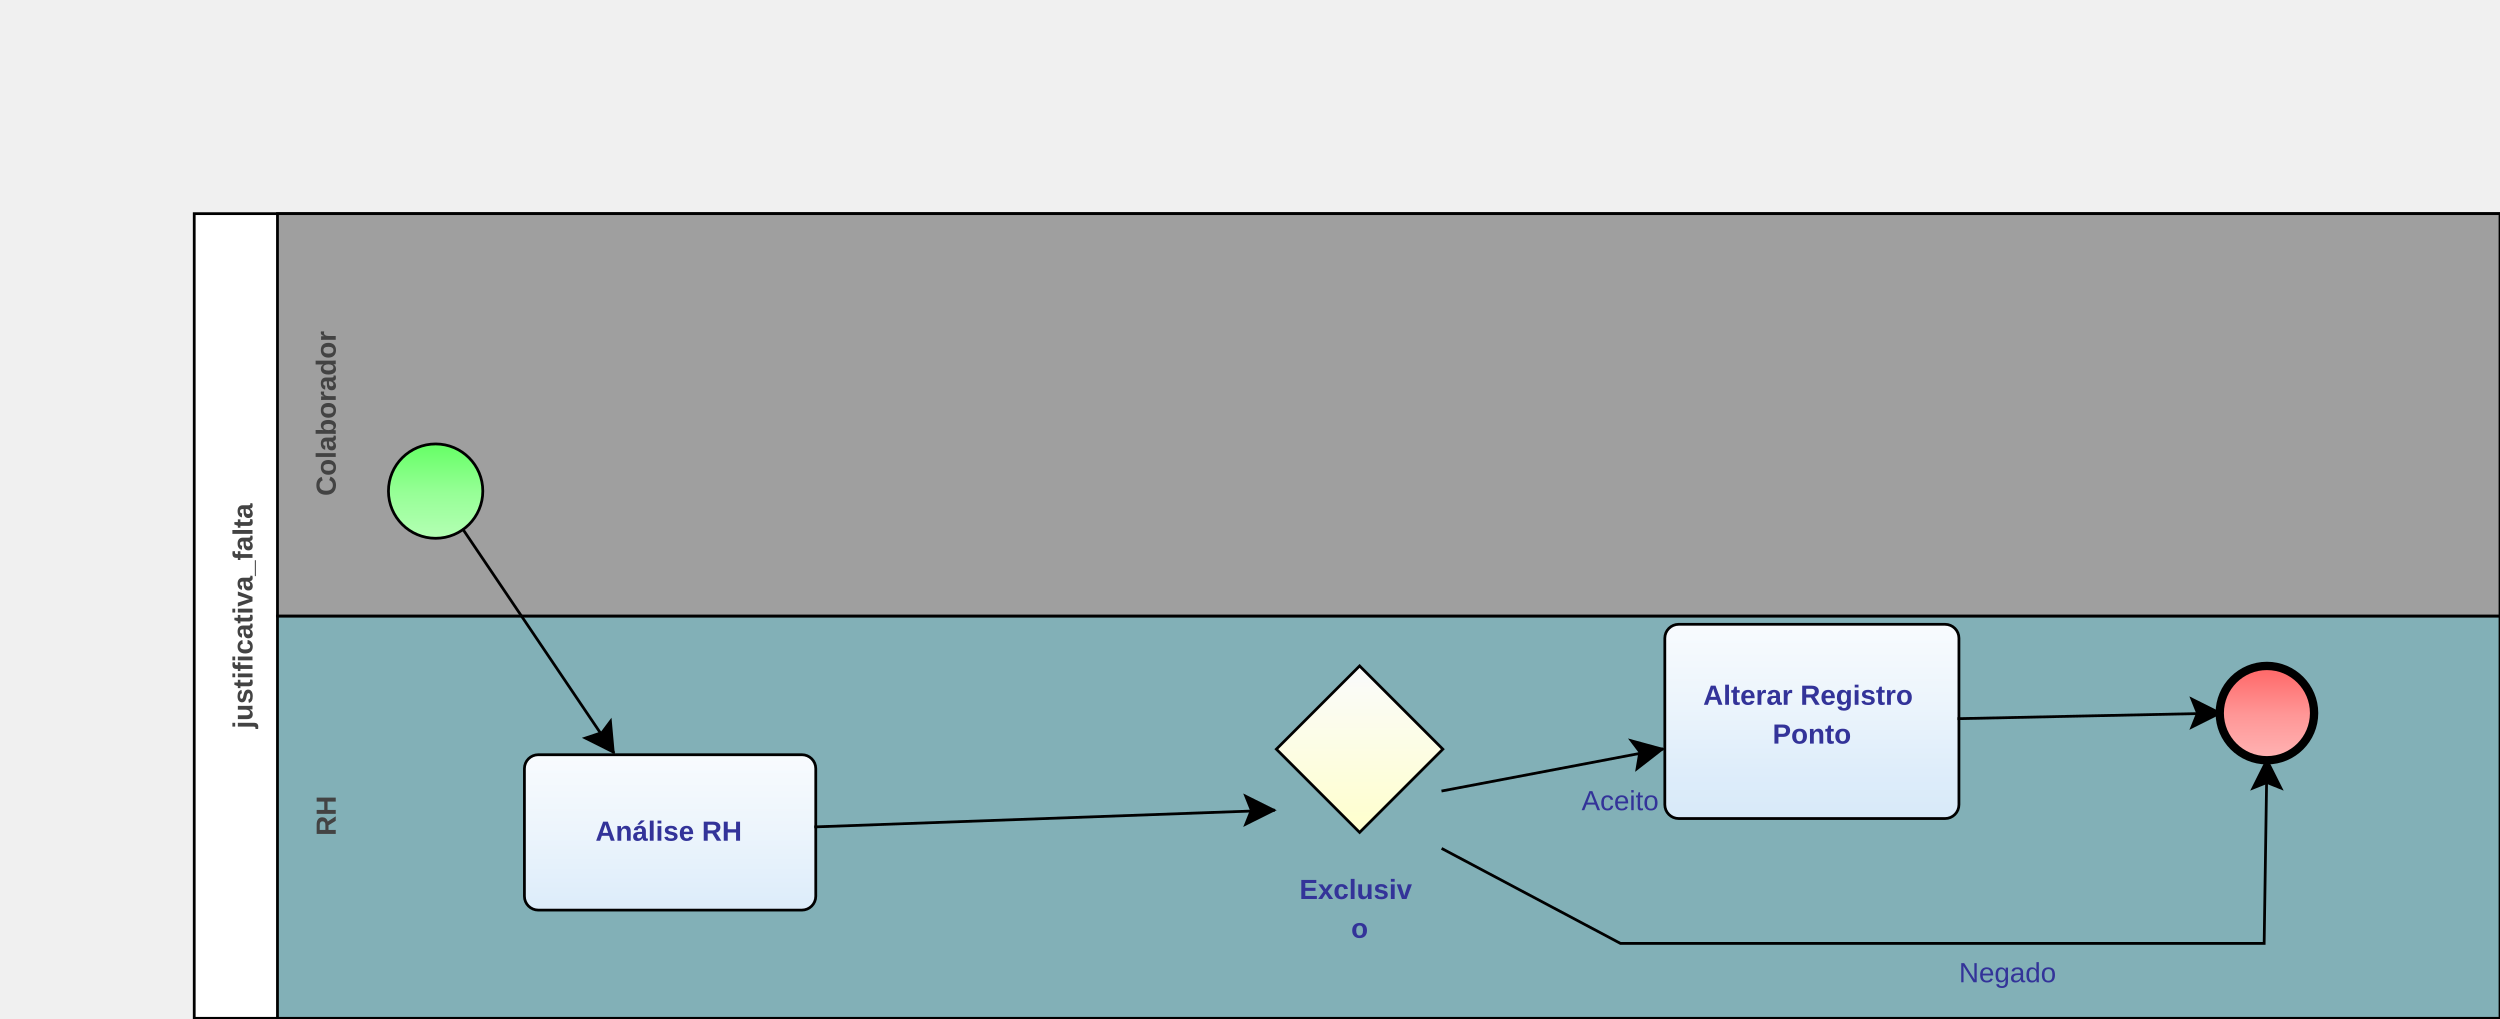
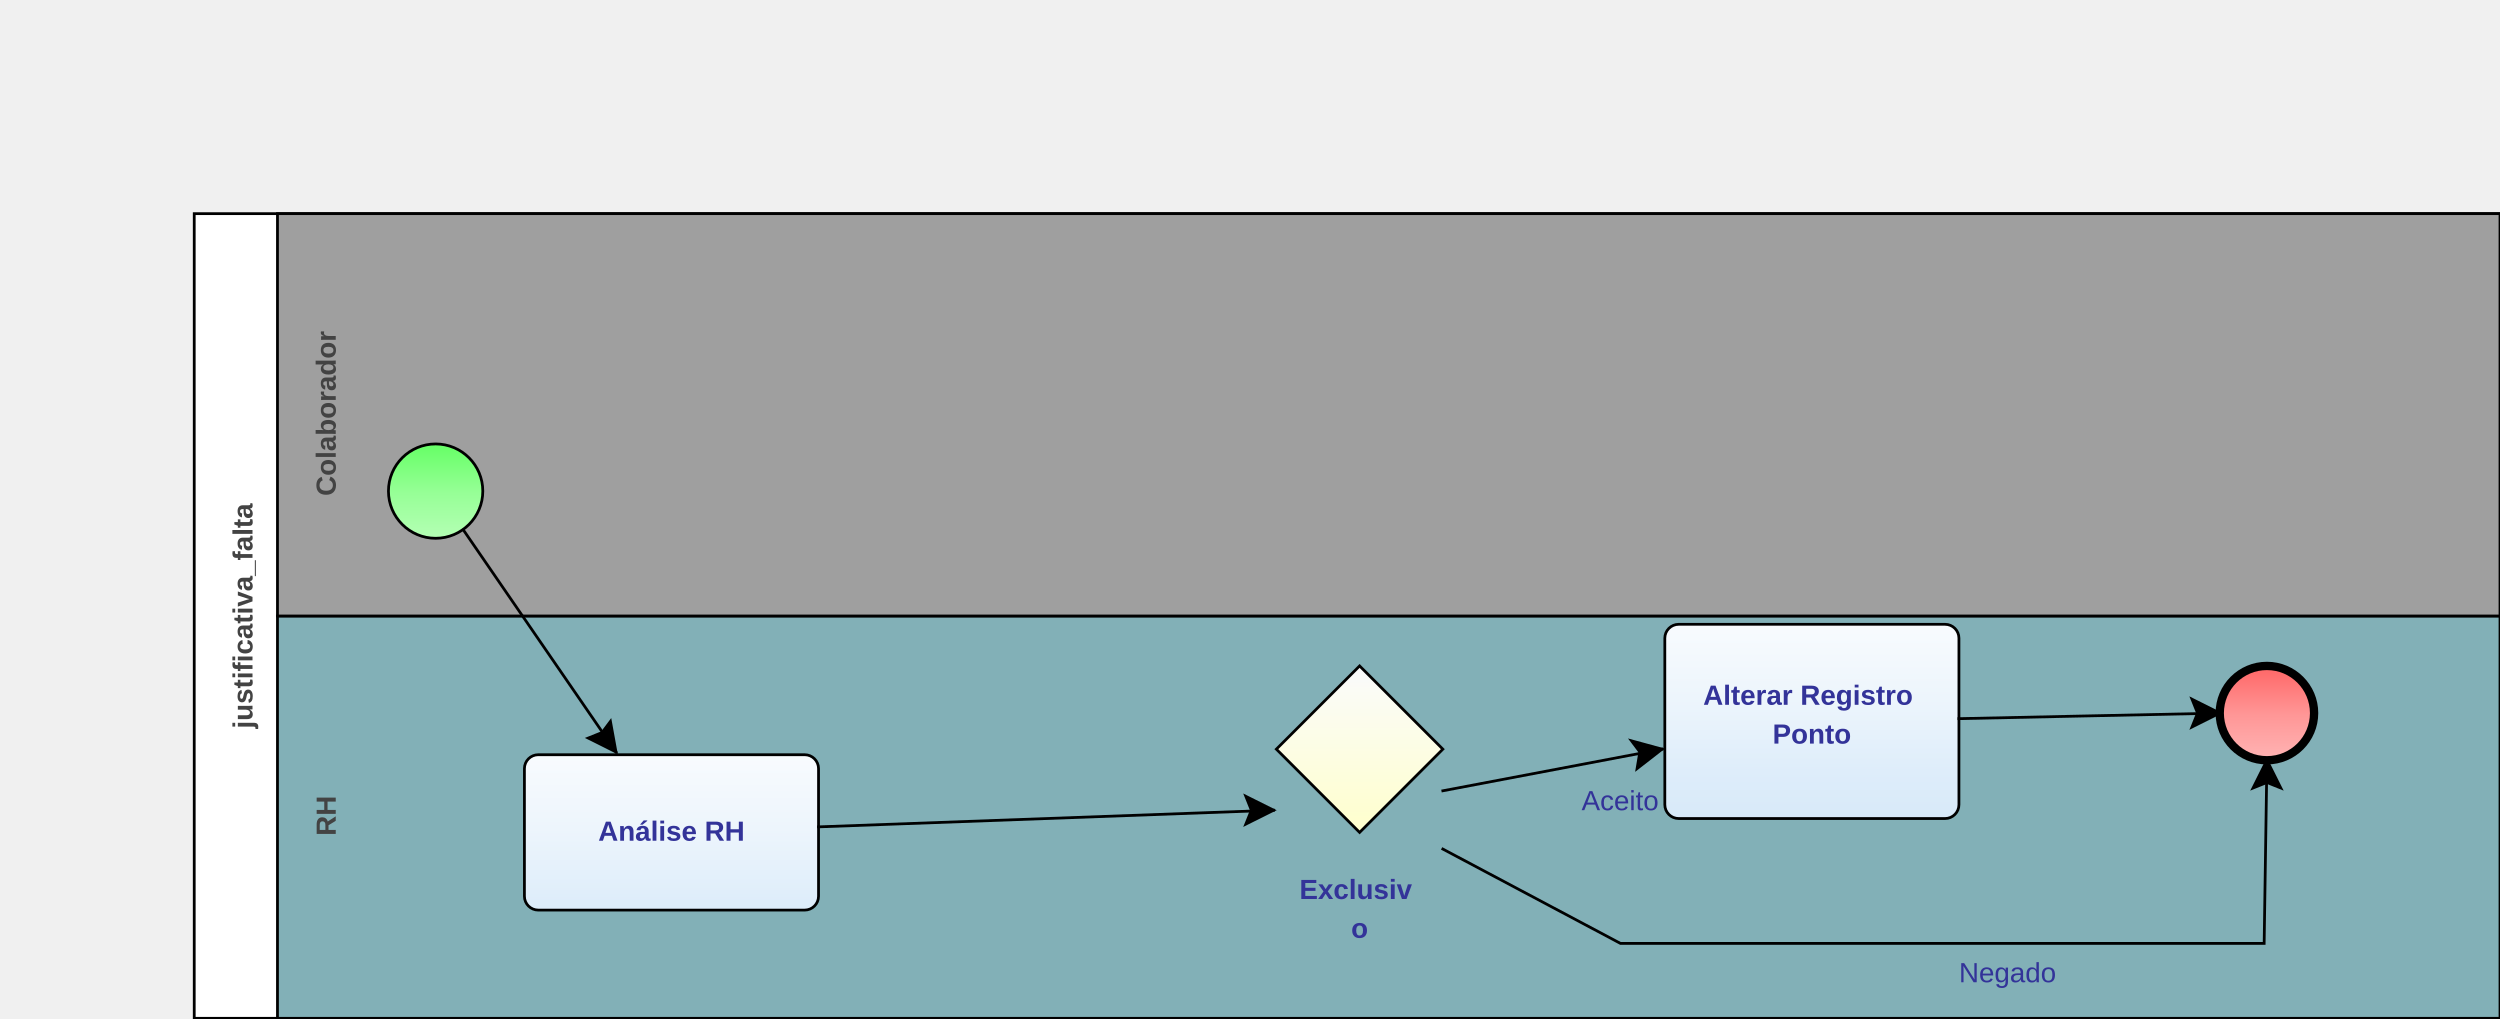
<svg xmlns="http://www.w3.org/2000/svg" xmlns:xlink="http://www.w3.org/1999/xlink" style="stroke-dasharray:none; shape-rendering:auto; font-family:'Arial'; text-rendering:auto; fill-opacity:1; color-interpolation:auto; color-rendering:auto; font-size:12; fill:black; stroke:black; image-rendering:auto; stroke-miterlimit:10; stroke-linecap:square; stroke-linejoin:miter; font-style:normal; stroke-width:1; stroke-dashoffset:0; font-weight:normal; stroke-opacity:1;" contentScriptType="text/ecmascript" preserveAspectRatio="xMidYMid meet" zoomAndPan="magnify" version="1.0" contentStyleType="text/css" xml:xlink="http://www.w3.org/1999/xlink" width="901" height="367">
  <rect x="70" y="77" width="831" height="290" ry="0" rx="0" style="stroke:#000000; fill:#FFFFFF" />
  <rect x="100" y="222" width="801" height="145" ry="0" rx="0" style="stroke:#000000; fill:#82B0B7" />
  <g componentSequence="9">
    <text x="-294" y="107" transform="rotate(270)" text-anchor="middle" style="font-weight:bold;font-size:10px;stroke:none; fill:#434343">
      <tspan dy="14" x="-294">RH</tspan>
    </text>
  </g>
  <rect x="100" y="77" width="801" height="145" ry="0" rx="0" style="stroke:#000000; fill:#9F9F9F" />
  <g componentSequence="2">
    <text x="-149" y="107" transform="rotate(270)" text-anchor="middle" style="font-weight:bold;font-size:10px;stroke:none; fill:#434343">
      <tspan dy="14" x="-149">Colaborador</tspan>
    </text>
  </g>
  <g componentSequence="1">
    <text x="-222" y="77" transform="rotate(270)" text-anchor="middle" style="font-weight:bold;font-size:10px;stroke:none; fill:#434343">
      <tspan dy="14" x="-222">justificativa_falta</tspan>
    </text>
  </g>
  <g sequence="4">
-     <ellipse cx="157" cy="177" rx="17" ry="17" stroke-width="1" style="fill:url(#linearGradient66FF6696FF96B6FFB6_683281771);" stroke="336633" />
+     <ellipse cx="157" cy="177" rx="17" ry="17" stroke-width="1" style="fill:url(#linearGradient66FF6696FF96B6FFB6_2139825424);" stroke="336633" />
  </g>
  <g sequence="12">
-     <polygon points=" 460 270 490 240 520 270 490 300 460 270" style="fill:url(#linearGradientFAFBFCFFFFCC_645785100);" stroke="000000" />
+     <polygon points=" 460 270 490 240 520 270 490 300 460 270" style="fill:url(#linearGradientFAFBFCFFFFCC_1900860561);" stroke="000000" />
  </g>
  <g componentSequence="12">
    <text x="490" y="310" text-anchor="middle" style="font-weight:bold;font-size:10px;stroke:none; fill:#333399">
      <tspan dy="14" x="490">Exclusiv</tspan>
      <tspan dy="14" x="490">o</tspan>
    </text>
  </g>
  <g sequence="14">
-     <rect x="600" y="225" width="106" height="70" ry="5" rx="5" style="fill:url(#linearGradientF8FBFEEDF5FCDEEDFAD4E7F8E2E5E9_574776859);" stroke="191970" />
+     <rect x="600" y="225" width="106" height="70" ry="5" rx="5" style="fill:url(#linearGradientF8FBFEEDF5FCDEEDFAD4E7F8E2E5E9_1970490976);" stroke="191970" />
  </g>
  <g componentSequence="14">
    <text x="653" y="240" text-anchor="middle" style="font-weight:bold;font-size:10px;stroke:none; fill:#333399">
      <tspan dy="14" x="653">Alterar Registro</tspan>
      <tspan dy="14" x="653">Ponto</tspan>
    </text>
  </g>
  <g sequence="16">
-     <ellipse cx="817" cy="257" rx="17" ry="17" stroke-width="3" style="fill:url(#linearGradientFF6666FF9696FFB6B6_1732308023);" stroke="993333" />
+     <ellipse cx="817" cy="257" rx="17" ry="17" stroke-width="3" style="fill:url(#linearGradientFF6666FF9696FFB6B6_812768938);" stroke="993333" />
  </g>
  <g sequence="19">
-     <rect x="189" y="272" width="105" height="56" ry="5" rx="5" style="fill:url(#linearGradientF8FBFEEDF5FCDEEDFAD4E7F8E2E5E9_535389409);" stroke="191970" />
+     <rect x="189" y="272" width="106" height="56" ry="5" rx="5" style="fill:url(#linearGradientF8FBFEEDF5FCDEEDFAD4E7F8E2E5E9_385142289);" stroke="191970" />
  </g>
  <g componentSequence="19">
-     <text x="241" y="289" text-anchor="middle" style="font-weight:bold;font-size:10px;stroke:none; fill:#333399">
-       <tspan dy="14" x="241">Análise RH</tspan>
+     <text x="242" y="289" text-anchor="middle" style="font-weight:bold;font-size:10px;stroke:none; fill:#333399">
+       <tspan dy="14" x="242">Análise RH</tspan>
    </text>
-   </g>
-   <g componentSequence="20">
-     <text x="205" y="233" style="font-size:10px;font-weight:none;stroke:none; fill:#333399" text-anchor="left" />
  </g>
  <g componentSequence="15">
    <text x="570" y="278" style="font-size:10px;font-weight:none;stroke:none; fill:#333399" text-anchor="left">
      <tspan dy="14" x="570">Aceito</tspan>
    </text>
-   </g>
-   <g componentSequence="21">
-     <text x="387" y="295" style="font-size:10px;font-weight:none;stroke:none; fill:#333399" text-anchor="left" />
  </g>
  <g componentSequence="17">
    <text x="763" y="258" style="font-size:10px;font-weight:none;stroke:none; fill:#333399" text-anchor="left" />
  </g>
  <g componentSequence="18">
    <text x="706" y="340" style="font-size:10px;font-weight:none;stroke:none; fill:#333399" text-anchor="left">
      <tspan dy="14" x="706">Negado</tspan>
    </text>
  </g>
+   <g componentSequence="20">
+     <text x="206" y="233" style="font-size:10px;font-weight:none;stroke:none; fill:#333399" text-anchor="left" />
+   </g>
+   <g componentSequence="21">
+     <text x="387" y="295" style="font-size:10px;font-weight:none;stroke:none; fill:#333399" text-anchor="left" />
+   </g>
+   <path style="fill:none; stroke:#000000;stroke-width:1" d="M167.0 191.0 L222.0 271.0" />
+   <polygon style="fill:#000000; stroke:#000000;" points=" 220 260 222 271 212 266 217 264" />
  <path style="fill:none; stroke:#000000;stroke-width:1" d="M520.0 285.0 L599.0 270.0" />
  <polygon style="fill:#000000; stroke:#000000;" points=" 588 267 599 270 590 277 591 271" />
  <path style="fill:none; stroke:#000000;stroke-width:1" d="M520.0 306.0 L584.0 340.0 L816.0 340.0 L817.0 274.0" />
  <polygon style="fill:#000000; stroke:#000000;" points=" 812 284 817 274 822 284 817 282" />
+   <path style="fill:none; stroke:#000000;stroke-width:1" d="M295.0 298.0 L459.0 292.0" />
+   <polygon style="fill:#000000; stroke:#000000;" points=" 449 287 459 292 449 297 451 292" />
  <path style="fill:none; stroke:#000000;stroke-width:1" d="M706.0 259.0 L800.0 257.0" />
  <polygon style="fill:#000000; stroke:#000000;" points=" 790 252 800 257 790 262 792 257" />
-   <path style="fill:none; stroke:#000000;stroke-width:1" d="M167.0 191.0 L221.0 271.0" />
-   <polygon style="fill:#000000; stroke:#000000;" points=" 220 260 221 271 211 266 217 264" />
-   <path style="fill:none; stroke:#000000;stroke-width:1" d="M294.0 298.0 L459.0 292.0" />
-   <polygon style="fill:#000000; stroke:#000000;" points=" 449 287 459 292 449 297 451 292" />
  <defs>
-     <linearGradient xlink:href="#linearGradient66FF6696FF96B6FFB6" id="linearGradient66FF6696FF96B6FFB6_683281771" x1="0" y1="160.0" x2="0" y2="195.0" gradientUnits="userSpaceOnUse" xlink:type="simple" xlink:actuate="onLoad" xlink:show="other" />
+     <linearGradient xlink:href="#linearGradient66FF6696FF96B6FFB6" id="linearGradient66FF6696FF96B6FFB6_2139825424" x1="0" y1="160.0" x2="0" y2="195.0" gradientUnits="userSpaceOnUse" xlink:type="simple" xlink:actuate="onLoad" xlink:show="other" />
    <linearGradient id="linearGradient66FF6696FF96B6FFB6">
      <stop style="stop-color:#66FF66;stop-opacity:1;" offset="0.0" id="stop66FF66" />
      <stop style="stop-color:#96FF96;stop-opacity:1;" offset="0.5" id="stop96FF96" />
      <stop style="stop-color:#B6FFB6;stop-opacity:1;" offset="1.0" id="stopB6FFB6" />
    </linearGradient>
-     <linearGradient xlink:href="#linearGradientFAFBFCFFFFCC" id="linearGradientFAFBFCFFFFCC_645785100" x1="0" y1="240.0" x2="0" y2="300.0" gradientUnits="userSpaceOnUse" xlink:type="simple" xlink:actuate="onLoad" xlink:show="other" />
+     <linearGradient xlink:href="#linearGradientFAFBFCFFFFCC" id="linearGradientFAFBFCFFFFCC_1900860561" x1="0" y1="240.0" x2="0" y2="300.0" gradientUnits="userSpaceOnUse" xlink:type="simple" xlink:actuate="onLoad" xlink:show="other" />
    <linearGradient id="linearGradientFAFBFCFFFFCC">
      <stop style="stop-color:#FAFBFC;stop-opacity:1;" offset="0.0" id="stopFAFBFC" />
      <stop style="stop-color:#FFFFCC;stop-opacity:1;" offset="1.0" id="stopFFFFCC" />
    </linearGradient>
-     <linearGradient xlink:href="#linearGradientF8FBFEEDF5FCDEEDFAD4E7F8E2E5E9" id="linearGradientF8FBFEEDF5FCDEEDFAD4E7F8E2E5E9_574776859" x1="0" y1="225.0" x2="0" y2="331.0" gradientUnits="userSpaceOnUse" xlink:type="simple" xlink:actuate="onLoad" xlink:show="other" />
+     <linearGradient xlink:href="#linearGradientF8FBFEEDF5FCDEEDFAD4E7F8E2E5E9" id="linearGradientF8FBFEEDF5FCDEEDFAD4E7F8E2E5E9_1970490976" x1="0" y1="225.0" x2="0" y2="331.0" gradientUnits="userSpaceOnUse" xlink:type="simple" xlink:actuate="onLoad" xlink:show="other" />
    <linearGradient id="linearGradientF8FBFEEDF5FCDEEDFAD4E7F8E2E5E9">
      <stop style="stop-color:#F8FBFE;stop-opacity:1;" offset="0.0" id="stopF8FBFE" />
      <stop style="stop-color:#EDF5FC;stop-opacity:1;" offset="0.25" id="stopEDF5FC" />
      <stop style="stop-color:#DEEDFA;stop-opacity:1;" offset="0.5" id="stopDEEDFA" />
      <stop style="stop-color:#D4E7F8;stop-opacity:1;" offset="0.75" id="stopD4E7F8" />
      <stop style="stop-color:#E2E5E9;stop-opacity:1;" offset="1.0" id="stopE2E5E9" />
    </linearGradient>
-     <linearGradient xlink:href="#linearGradientFF6666FF9696FFB6B6" id="linearGradientFF6666FF9696FFB6B6_1732308023" x1="0" y1="240.0" x2="0" y2="275.0" gradientUnits="userSpaceOnUse" xlink:type="simple" xlink:actuate="onLoad" xlink:show="other" />
+     <linearGradient xlink:href="#linearGradientFF6666FF9696FFB6B6" id="linearGradientFF6666FF9696FFB6B6_812768938" x1="0" y1="240.0" x2="0" y2="275.0" gradientUnits="userSpaceOnUse" xlink:type="simple" xlink:actuate="onLoad" xlink:show="other" />
    <linearGradient id="linearGradientFF6666FF9696FFB6B6">
      <stop style="stop-color:#FF6666;stop-opacity:1;" offset="0.0" id="stopFF6666" />
      <stop style="stop-color:#FF9696;stop-opacity:1;" offset="0.5" id="stopFF9696" />
      <stop style="stop-color:#FFB6B6;stop-opacity:1;" offset="1.0" id="stopFFB6B6" />
    </linearGradient>
-     <linearGradient xlink:href="#linearGradientF8FBFEEDF5FCDEEDFAD4E7F8E2E5E9" id="linearGradientF8FBFEEDF5FCDEEDFAD4E7F8E2E5E9_535389409" x1="0" y1="272.0" x2="0" y2="377.0" gradientUnits="userSpaceOnUse" xlink:type="simple" xlink:actuate="onLoad" xlink:show="other" />
+     <linearGradient xlink:href="#linearGradientF8FBFEEDF5FCDEEDFAD4E7F8E2E5E9" id="linearGradientF8FBFEEDF5FCDEEDFAD4E7F8E2E5E9_385142289" x1="0" y1="272.0" x2="0" y2="378.0" gradientUnits="userSpaceOnUse" xlink:type="simple" xlink:actuate="onLoad" xlink:show="other" />
  </defs>
</svg>
